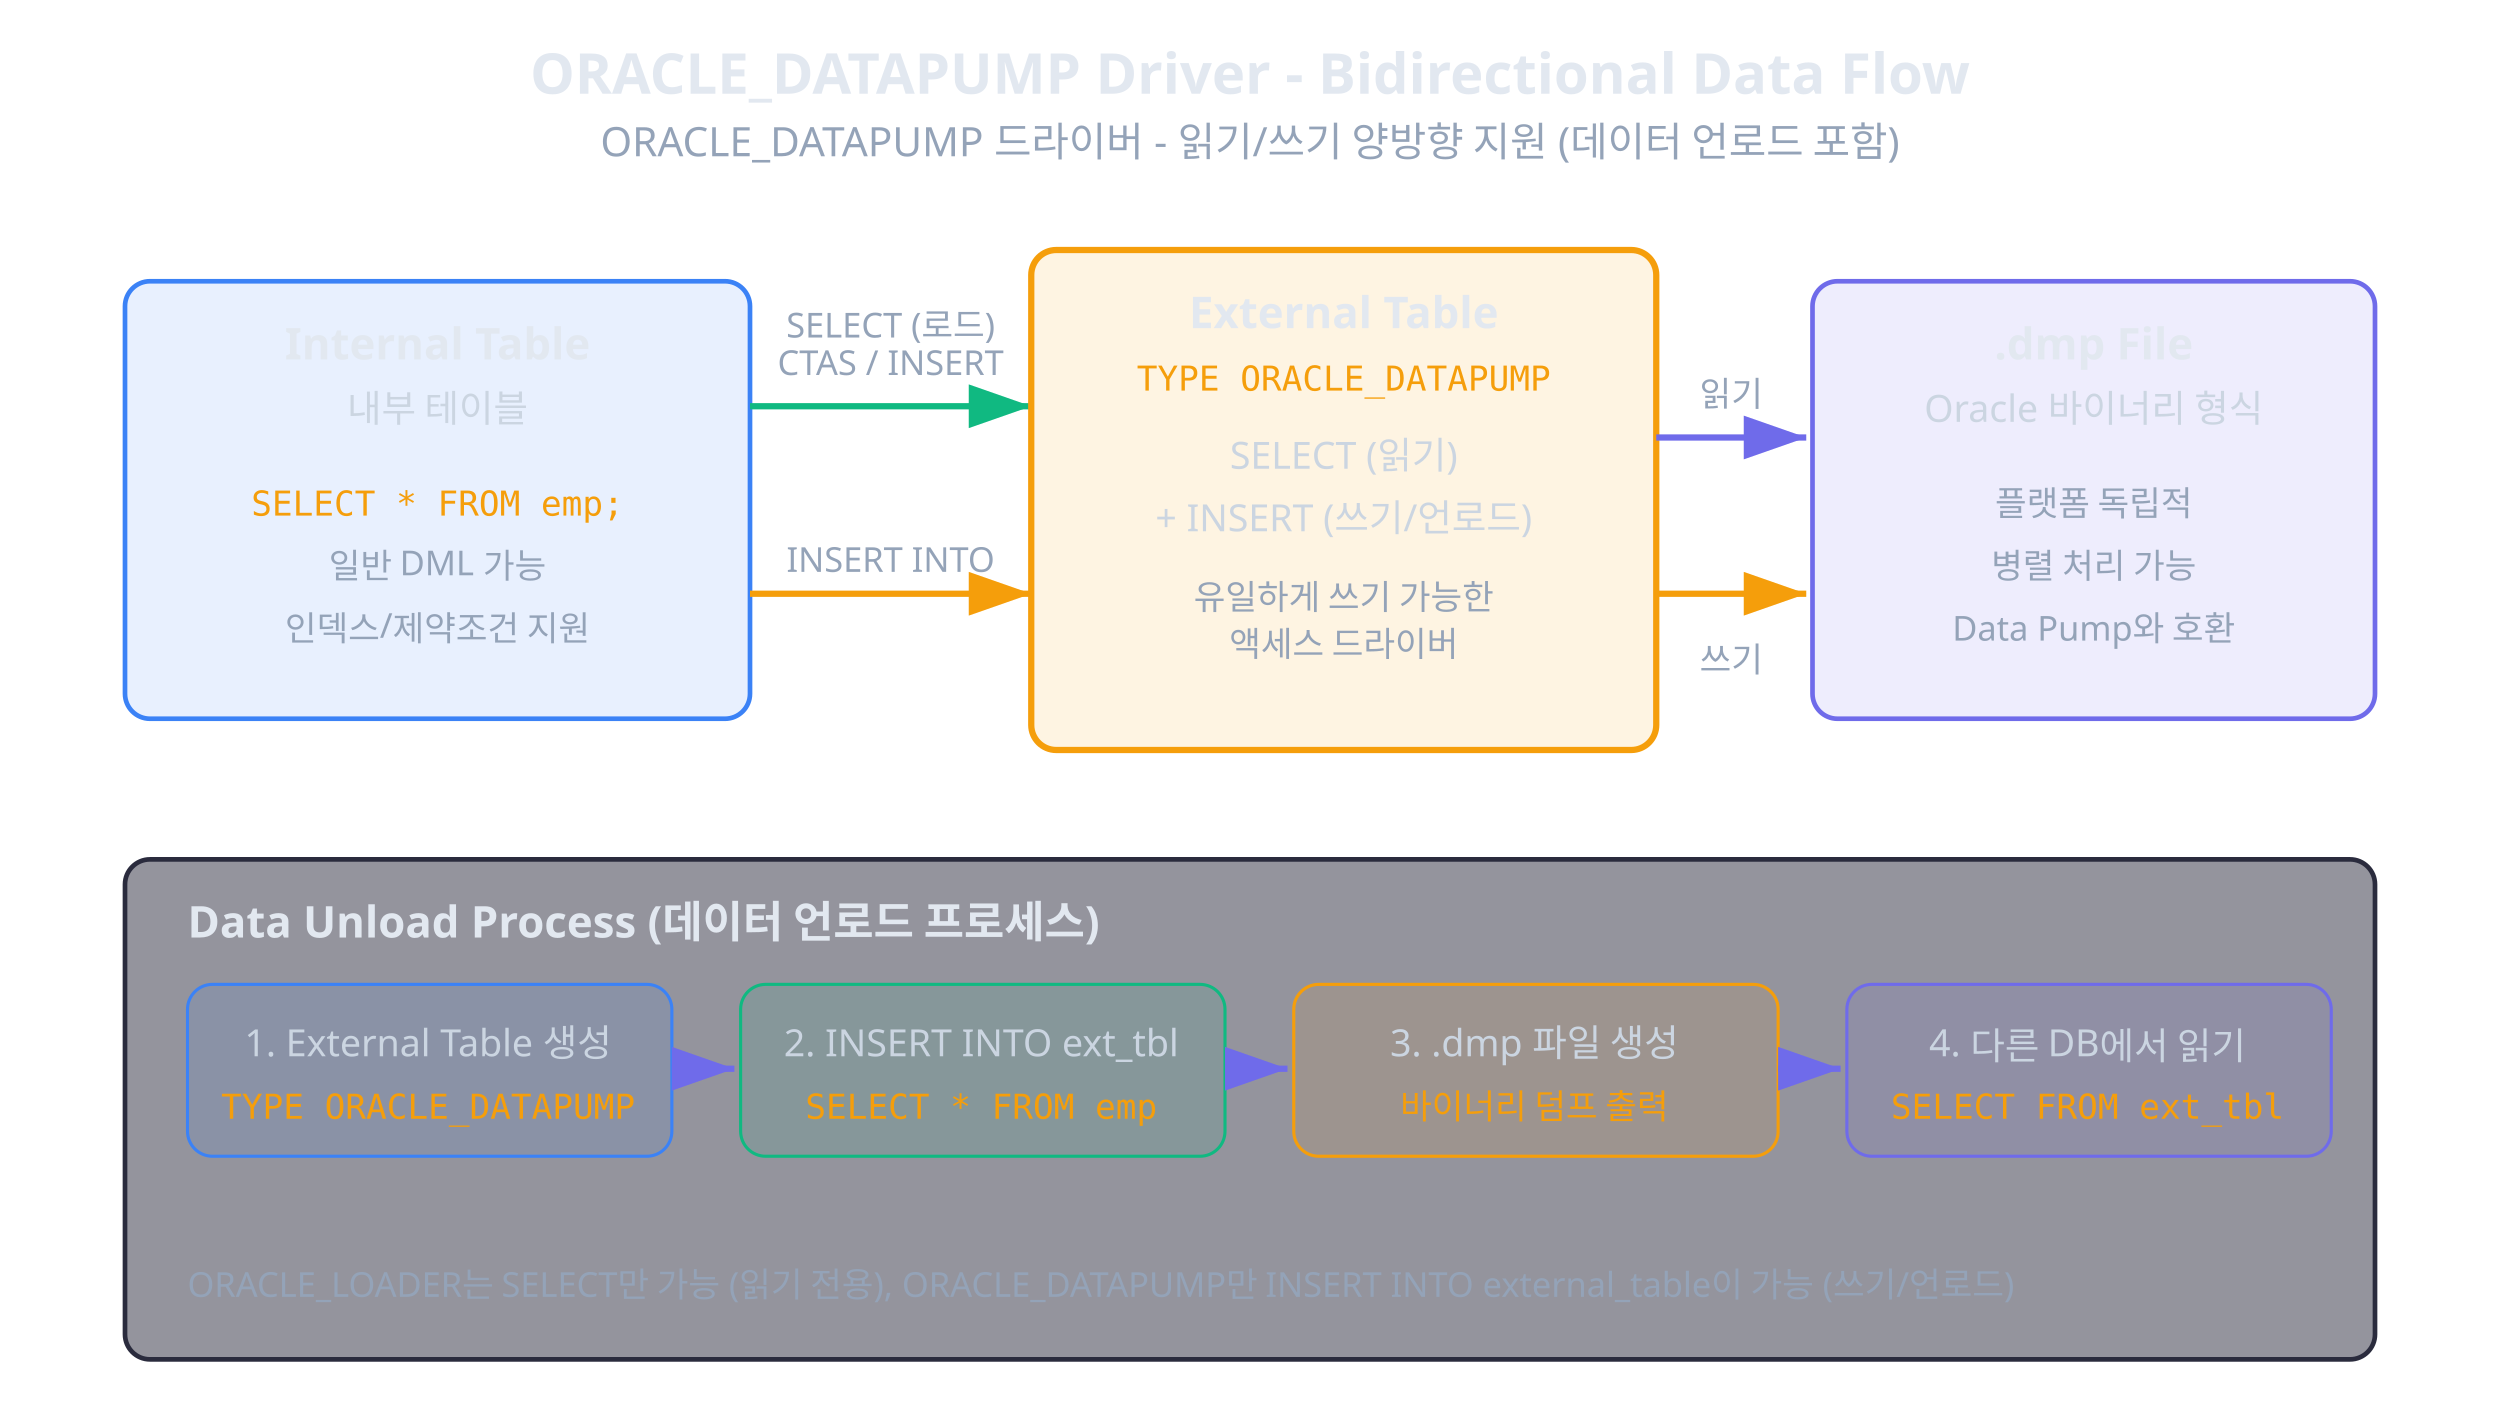
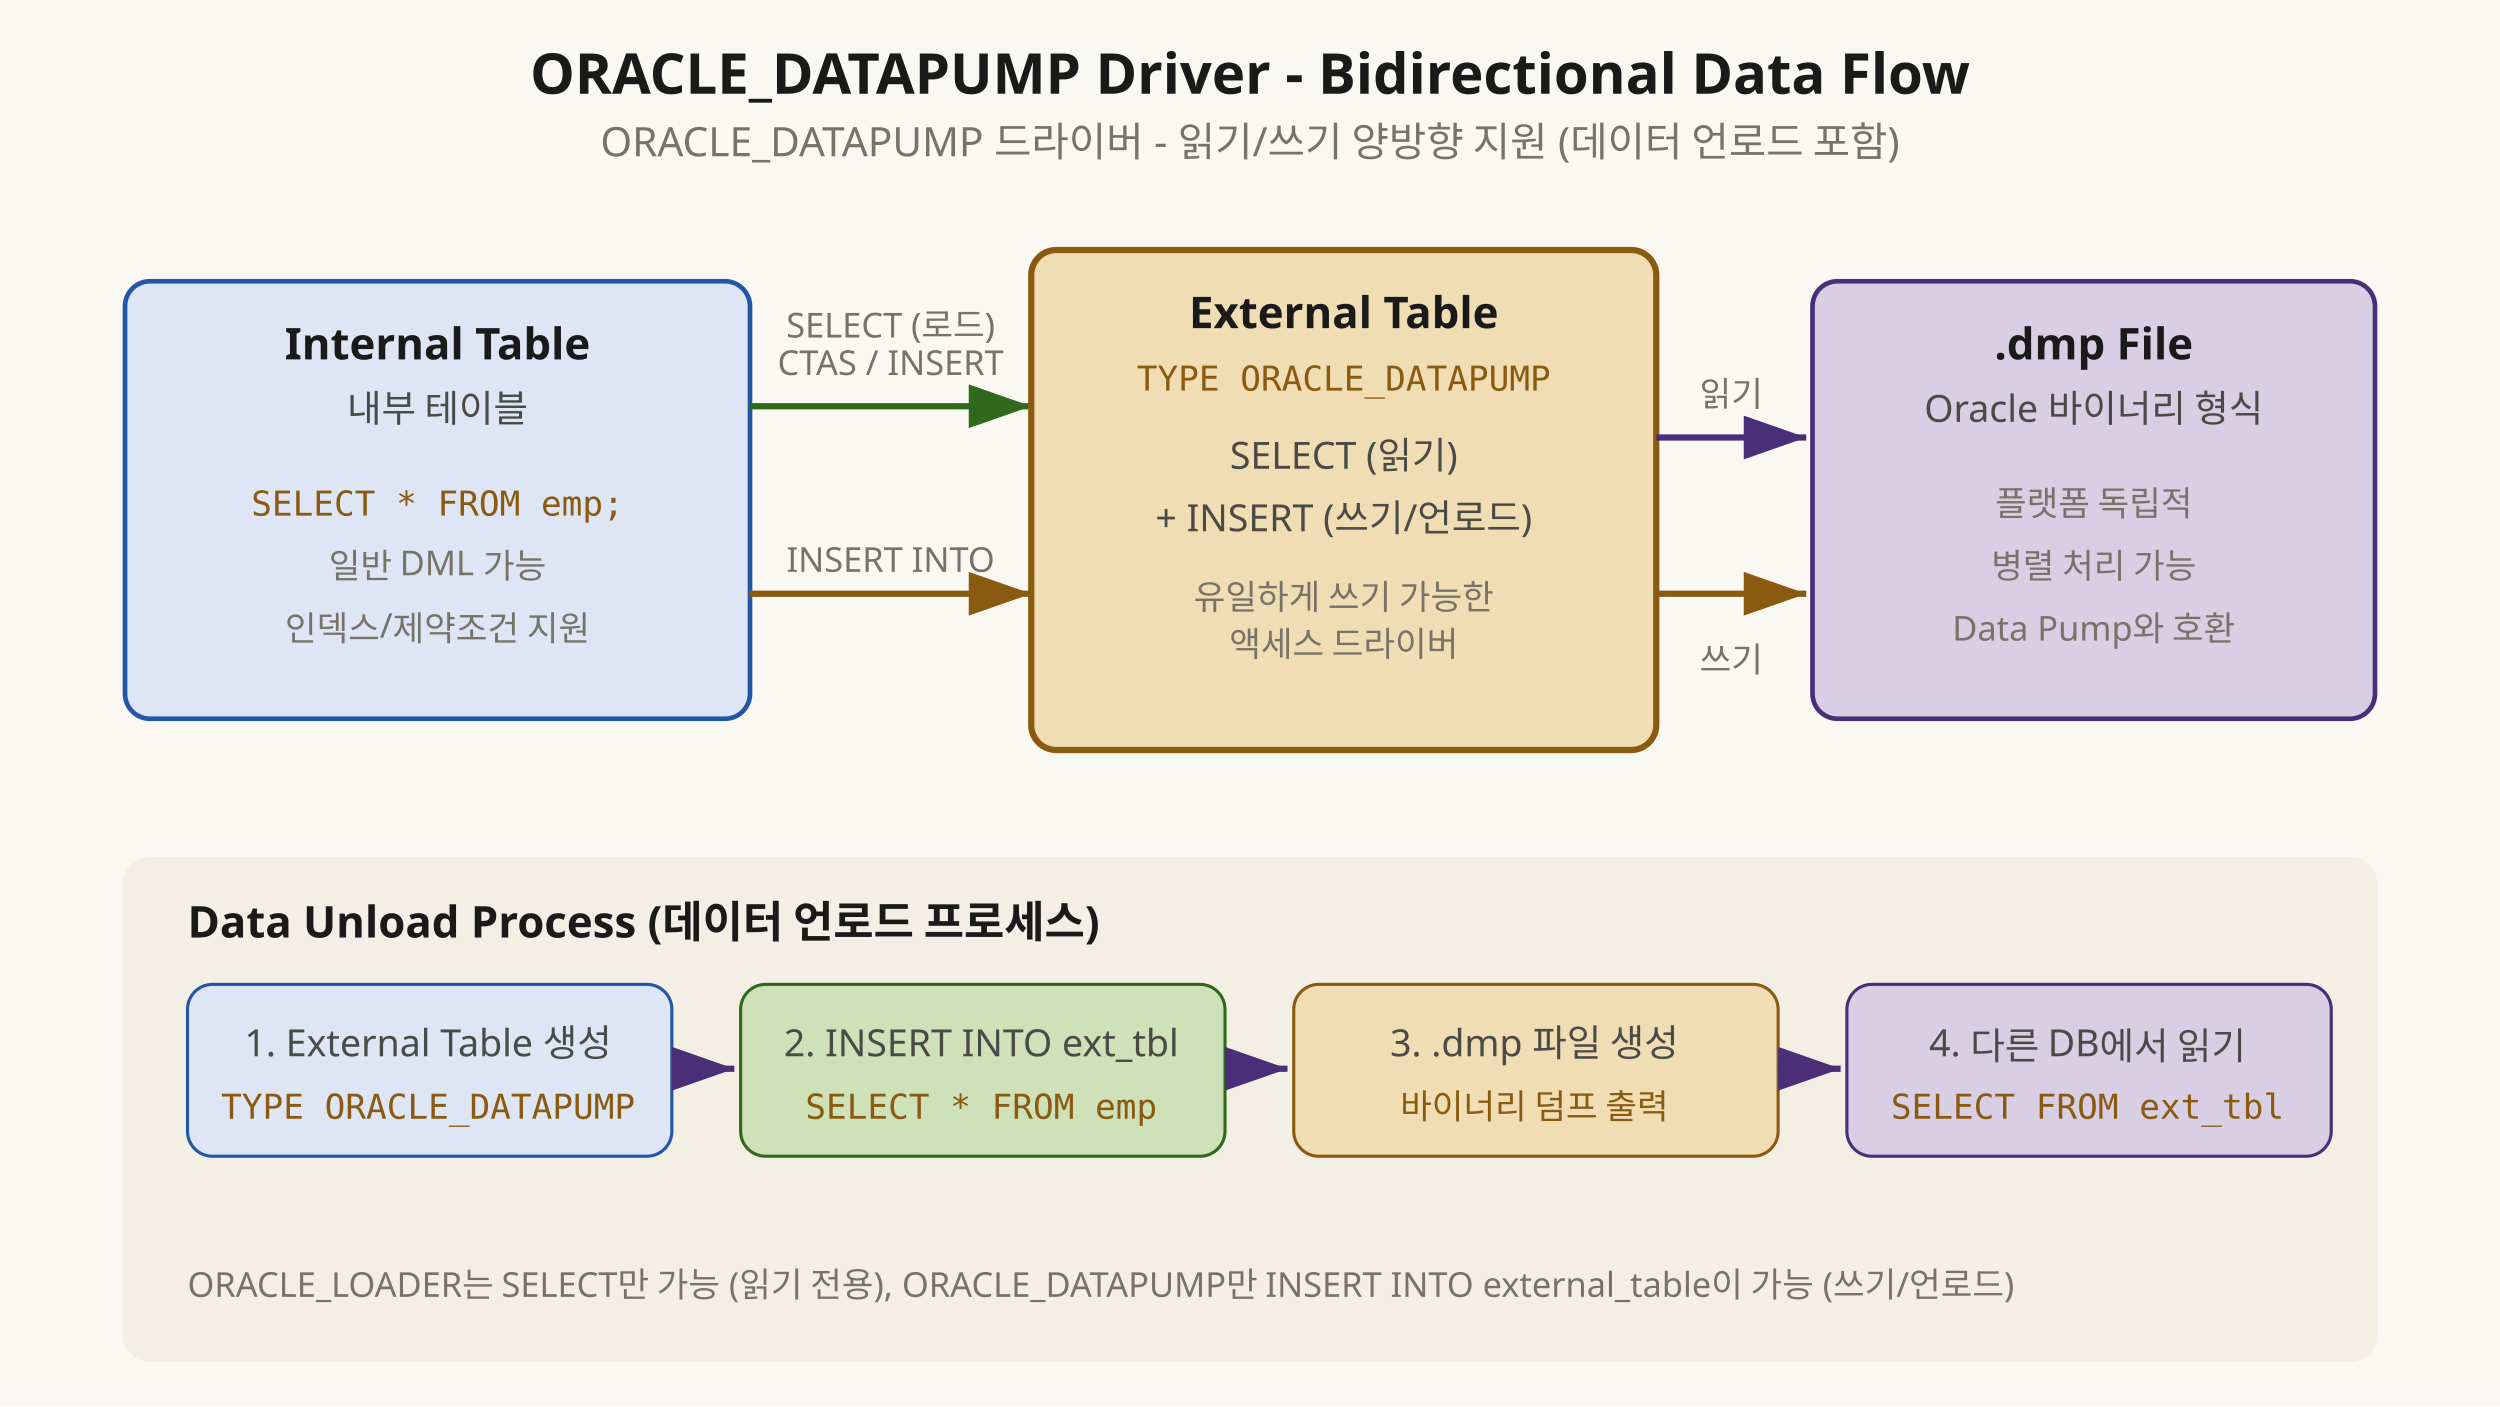
<svg xmlns="http://www.w3.org/2000/svg" viewBox="0 0 800 450">
+   <rect x="0" y="0" width="100%" height="100%" fill="#faf8f3" />
  <style>
-     text { font-family: 'Pretendard', 'Segoe UI', sans-serif; fill: #E2E8F0; }
+     text { font-family: 'Pretendard', 'Segoe UI', sans-serif; fill: #1a1a1a; }
    .title { font-size: 18px; font-weight: 700; }
-     .subtitle { font-size: 13px; fill: #94A3B8; }
+     .subtitle { font-size: 13px; fill: #787368; }
    .label { font-size: 14px; font-weight: 600; }
-     .sublabel { font-size: 12px; fill: #CBD5E1; }
-     .code { font-family: 'Consolas', monospace; font-size: 11px; fill: #F59E0B; }
-     .small { font-size: 11px; fill: #94A3B8; }
+     .sublabel { font-size: 12px; fill: #4a4a46; }
+     .code { font-family: 'Consolas', monospace; font-size: 11px; fill: #8a5a10; }
+     .small { font-size: 11px; fill: #787368; }
    .box { rx: 8; ry: 8; }
-     .arrow-line { stroke: #6F6BEA; stroke-width: 2; fill: none; }
+     .arrow-line { stroke: #4a2e78; stroke-width: 2; fill: none; }
  </style>
  <defs>
    <marker id="ah" markerWidth="10" markerHeight="7" refX="10" refY="3.5" orient="auto">
-       <polygon points="0 0, 10 3.5, 0 7" fill="#6F6BEA" />
+       <polygon points="0 0, 10 3.5, 0 7" fill="#4a2e78" />
    </marker>
    <marker id="ah-green" markerWidth="10" markerHeight="7" refX="10" refY="3.5" orient="auto">
-       <polygon points="0 0, 10 3.5, 0 7" fill="#10B981" />
+       <polygon points="0 0, 10 3.5, 0 7" fill="#2f6a1c" />
    </marker>
    <marker id="ah-amber" markerWidth="10" markerHeight="7" refX="10" refY="3.5" orient="auto">
-       <polygon points="0 0, 10 3.5, 0 7" fill="#F59E0B" />
+       <polygon points="0 0, 10 3.5, 0 7" fill="#8a5a10" />
    </marker>
  </defs>
  <text x="400" y="30" text-anchor="middle" class="title">ORACLE_DATAPUMP Driver - Bidirectional Data Flow</text>
  <text x="400" y="50" text-anchor="middle" class="subtitle">ORACLE_DATAPUMP 드라이버 - 읽기/쓰기 양방향 지원 (데이터 언로드 포함)</text>
-   <rect x="40" y="90" width="200" height="140" class="box" fill="rgba(59,130,246,0.12)" stroke="#3B82F6" stroke-width="1.5" />
-   <text x="140" y="115" text-anchor="middle" class="label" fill="#3B82F6">Internal Table</text>
+   <rect x="40" y="90" width="200" height="140" class="box" fill="#dee5f5" stroke="#2456a8" stroke-width="1.5" />
+   <text x="140" y="115" text-anchor="middle" class="label" fill="#2456a8">Internal Table</text>
  <text x="140" y="135" text-anchor="middle" class="sublabel">내부 테이블</text>
  <text x="140" y="165" text-anchor="middle" class="code">SELECT * FROM emp;</text>
  <text x="140" y="185" text-anchor="middle" class="small">일반 DML 가능</text>
  <text x="140" y="205" text-anchor="middle" class="small">인덱스/제약조건 지원</text>
-   <line x1="240" y1="130" x2="330" y2="130" stroke="#10B981" stroke-width="2" fill="none" marker-end="url(#ah-green)" />
-   <text x="285" y="120" text-anchor="middle" class="small" fill="#10B981">CTAS / INSERT</text>
-   <text x="285" y="108" text-anchor="middle" class="small" fill="#10B981">SELECT (로드)</text>
-   <rect x="330" y="80" width="200" height="160" class="box" fill="rgba(245,158,11,0.12)" stroke="#F59E0B" stroke-width="2" />
-   <text x="430" y="105" text-anchor="middle" class="label" fill="#F59E0B">External Table</text>
+   <line x1="240" y1="130" x2="330" y2="130" stroke="#2f6a1c" stroke-width="2" fill="none" marker-end="url(#ah-green)" />
+   <text x="285" y="120" text-anchor="middle" class="small" fill="#2f6a1c">CTAS / INSERT</text>
+   <text x="285" y="108" text-anchor="middle" class="small" fill="#2f6a1c">SELECT (로드)</text>
+   <rect x="330" y="80" width="200" height="160" class="box" fill="#f0ddb3" stroke="#8a5a10" stroke-width="2" />
+   <text x="430" y="105" text-anchor="middle" class="label" fill="#8a5a10">External Table</text>
  <text x="430" y="125" text-anchor="middle" class="code">TYPE ORACLE_DATAPUMP</text>
  <text x="430" y="150" text-anchor="middle" class="sublabel">SELECT (읽기)</text>
  <text x="430" y="170" text-anchor="middle" class="sublabel">+ INSERT (쓰기/언로드)</text>
  <text x="430" y="195" text-anchor="middle" class="small">유일하게 쓰기 가능한</text>
  <text x="430" y="210" text-anchor="middle" class="small">액세스 드라이버</text>
-   <line x1="240" y1="190" x2="330" y2="190" stroke="#F59E0B" stroke-width="2" fill="none" marker-end="url(#ah-amber)" />
-   <text x="285" y="183" text-anchor="middle" class="small" fill="#F59E0B">INSERT INTO</text>
-   <rect x="580" y="90" width="180" height="140" class="box" fill="rgba(111,107,234,0.12)" stroke="#6F6BEA" stroke-width="1.5" />
-   <text x="670" y="115" text-anchor="middle" class="label" fill="#6F6BEA">.dmp File</text>
+   <line x1="240" y1="190" x2="330" y2="190" stroke="#8a5a10" stroke-width="2" fill="none" marker-end="url(#ah-amber)" />
+   <text x="285" y="183" text-anchor="middle" class="small" fill="#8a5a10">INSERT INTO</text>
+   <rect x="580" y="90" width="180" height="140" class="box" fill="#d8cfe5" stroke="#4a2e78" stroke-width="1.5" />
+   <text x="670" y="115" text-anchor="middle" class="label" fill="#4a2e78">.dmp File</text>
  <text x="670" y="135" text-anchor="middle" class="sublabel">Oracle 바이너리 형식</text>
  <text x="670" y="165" text-anchor="middle" class="small">플랫폼 독립적</text>
  <text x="670" y="185" text-anchor="middle" class="small">병렬 처리 가능</text>
  <text x="670" y="205" text-anchor="middle" class="small">Data Pump와 호환</text>
-   <line x1="530" y1="140" x2="578" y2="140" stroke="#6F6BEA" stroke-width="2" fill="none" marker-end="url(#ah)" />
+   <line x1="530" y1="140" x2="578" y2="140" stroke="#4a2e78" stroke-width="2" fill="none" marker-end="url(#ah)" />
  <text x="554" y="130" text-anchor="middle" class="small">읽기</text>
-   <line x1="530" y1="190" x2="578" y2="190" stroke="#F59E0B" stroke-width="2" fill="none" marker-end="url(#ah-amber)" />
+   <line x1="530" y1="190" x2="578" y2="190" stroke="#8a5a10" stroke-width="2" fill="none" marker-end="url(#ah-amber)" />
  <text x="554" y="215" text-anchor="middle" class="small">쓰기</text>
-   <rect x="40" y="275" width="720" height="160" class="box" fill="rgba(42,43,61,0.5)" stroke="#2A2B3D" stroke-width="1.5" />
-   <text x="60" y="300" class="label" fill="#F59E0B">Data Unload Process (데이터 언로드 프로세스)</text>
-   <rect x="60" y="315" width="155" height="55" class="box" fill="rgba(59,130,246,0.1)" stroke="#3B82F6" stroke-width="1" />
+   <rect x="40" y="275" width="720" height="160" class="box" fill="#f3efe4" stroke="#f3efe4" stroke-width="1.5" />
+   <text x="60" y="300" class="label" fill="#8a5a10">Data Unload Process (데이터 언로드 프로세스)</text>
+   <rect x="60" y="315" width="155" height="55" class="box" fill="#dee5f5" stroke="#2456a8" stroke-width="1" />
  <text x="137" y="338" text-anchor="middle" class="sublabel">1. External Table 생성</text>
  <text x="137" y="358" text-anchor="middle" class="code">TYPE ORACLE_DATAPUMP</text>
  <line x1="215" y1="342" x2="235" y2="342" class="arrow-line" marker-end="url(#ah)" />
-   <rect x="237" y="315" width="155" height="55" class="box" fill="rgba(16,185,129,0.1)" stroke="#10B981" stroke-width="1" />
+   <rect x="237" y="315" width="155" height="55" class="box" fill="#cfe1b8" stroke="#2f6a1c" stroke-width="1" />
  <text x="314" y="338" text-anchor="middle" class="sublabel">2. INSERT INTO ext_tbl</text>
  <text x="314" y="358" text-anchor="middle" class="code">SELECT * FROM emp</text>
  <line x1="392" y1="342" x2="412" y2="342" class="arrow-line" marker-end="url(#ah)" />
-   <rect x="414" y="315" width="155" height="55" class="box" fill="rgba(245,158,11,0.1)" stroke="#F59E0B" stroke-width="1" />
+   <rect x="414" y="315" width="155" height="55" class="box" fill="#f0ddb3" stroke="#8a5a10" stroke-width="1" />
  <text x="491" y="338" text-anchor="middle" class="sublabel">3. .dmp 파일 생성</text>
  <text x="491" y="358" text-anchor="middle" class="code">바이너리 덤프 출력</text>
  <line x1="569" y1="342" x2="589" y2="342" class="arrow-line" marker-end="url(#ah)" />
-   <rect x="591" y="315" width="155" height="55" class="box" fill="rgba(111,107,234,0.1)" stroke="#6F6BEA" stroke-width="1" />
+   <rect x="591" y="315" width="155" height="55" class="box" fill="#d8cfe5" stroke="#4a2e78" stroke-width="1" />
  <text x="668" y="338" text-anchor="middle" class="sublabel">4. 다른 DB에서 읽기</text>
  <text x="668" y="358" text-anchor="middle" class="code">SELECT FROM ext_tbl</text>
  <text x="60" y="415" class="small">ORACLE_LOADER는 SELECT만 가능 (읽기 전용), ORACLE_DATAPUMP만 INSERT INTO external_table이 가능 (쓰기/언로드)</text>
</svg>
